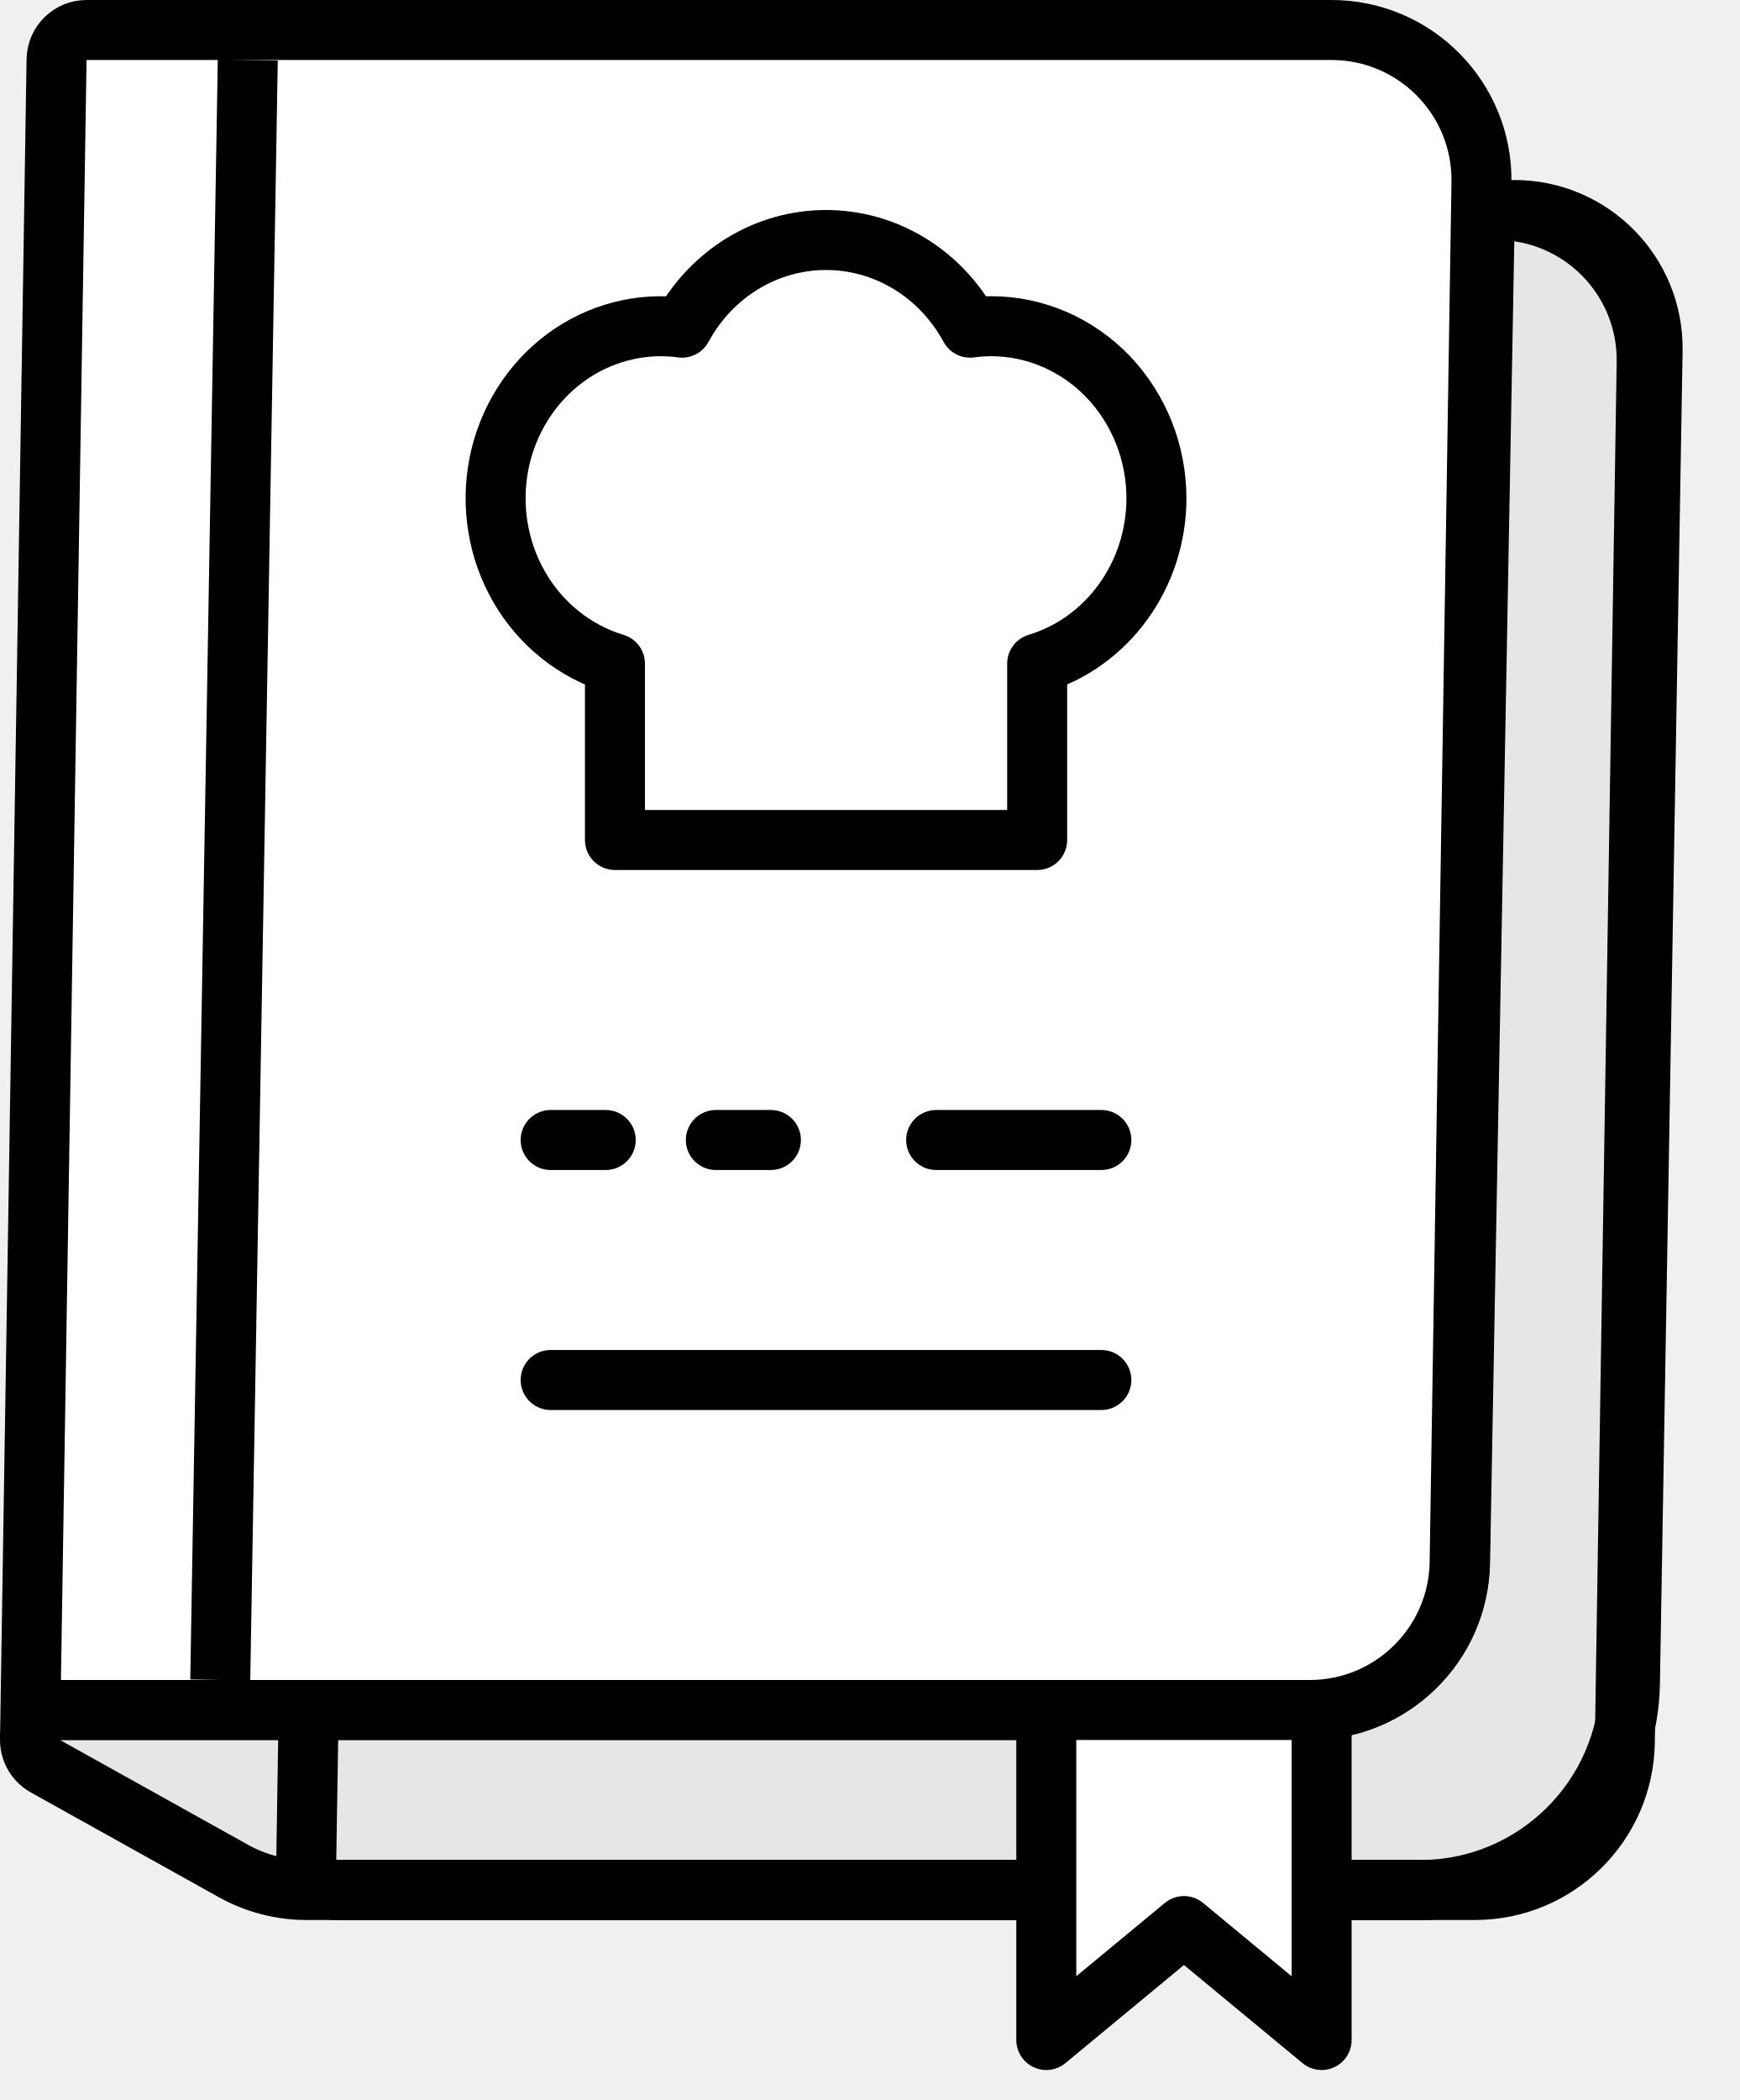
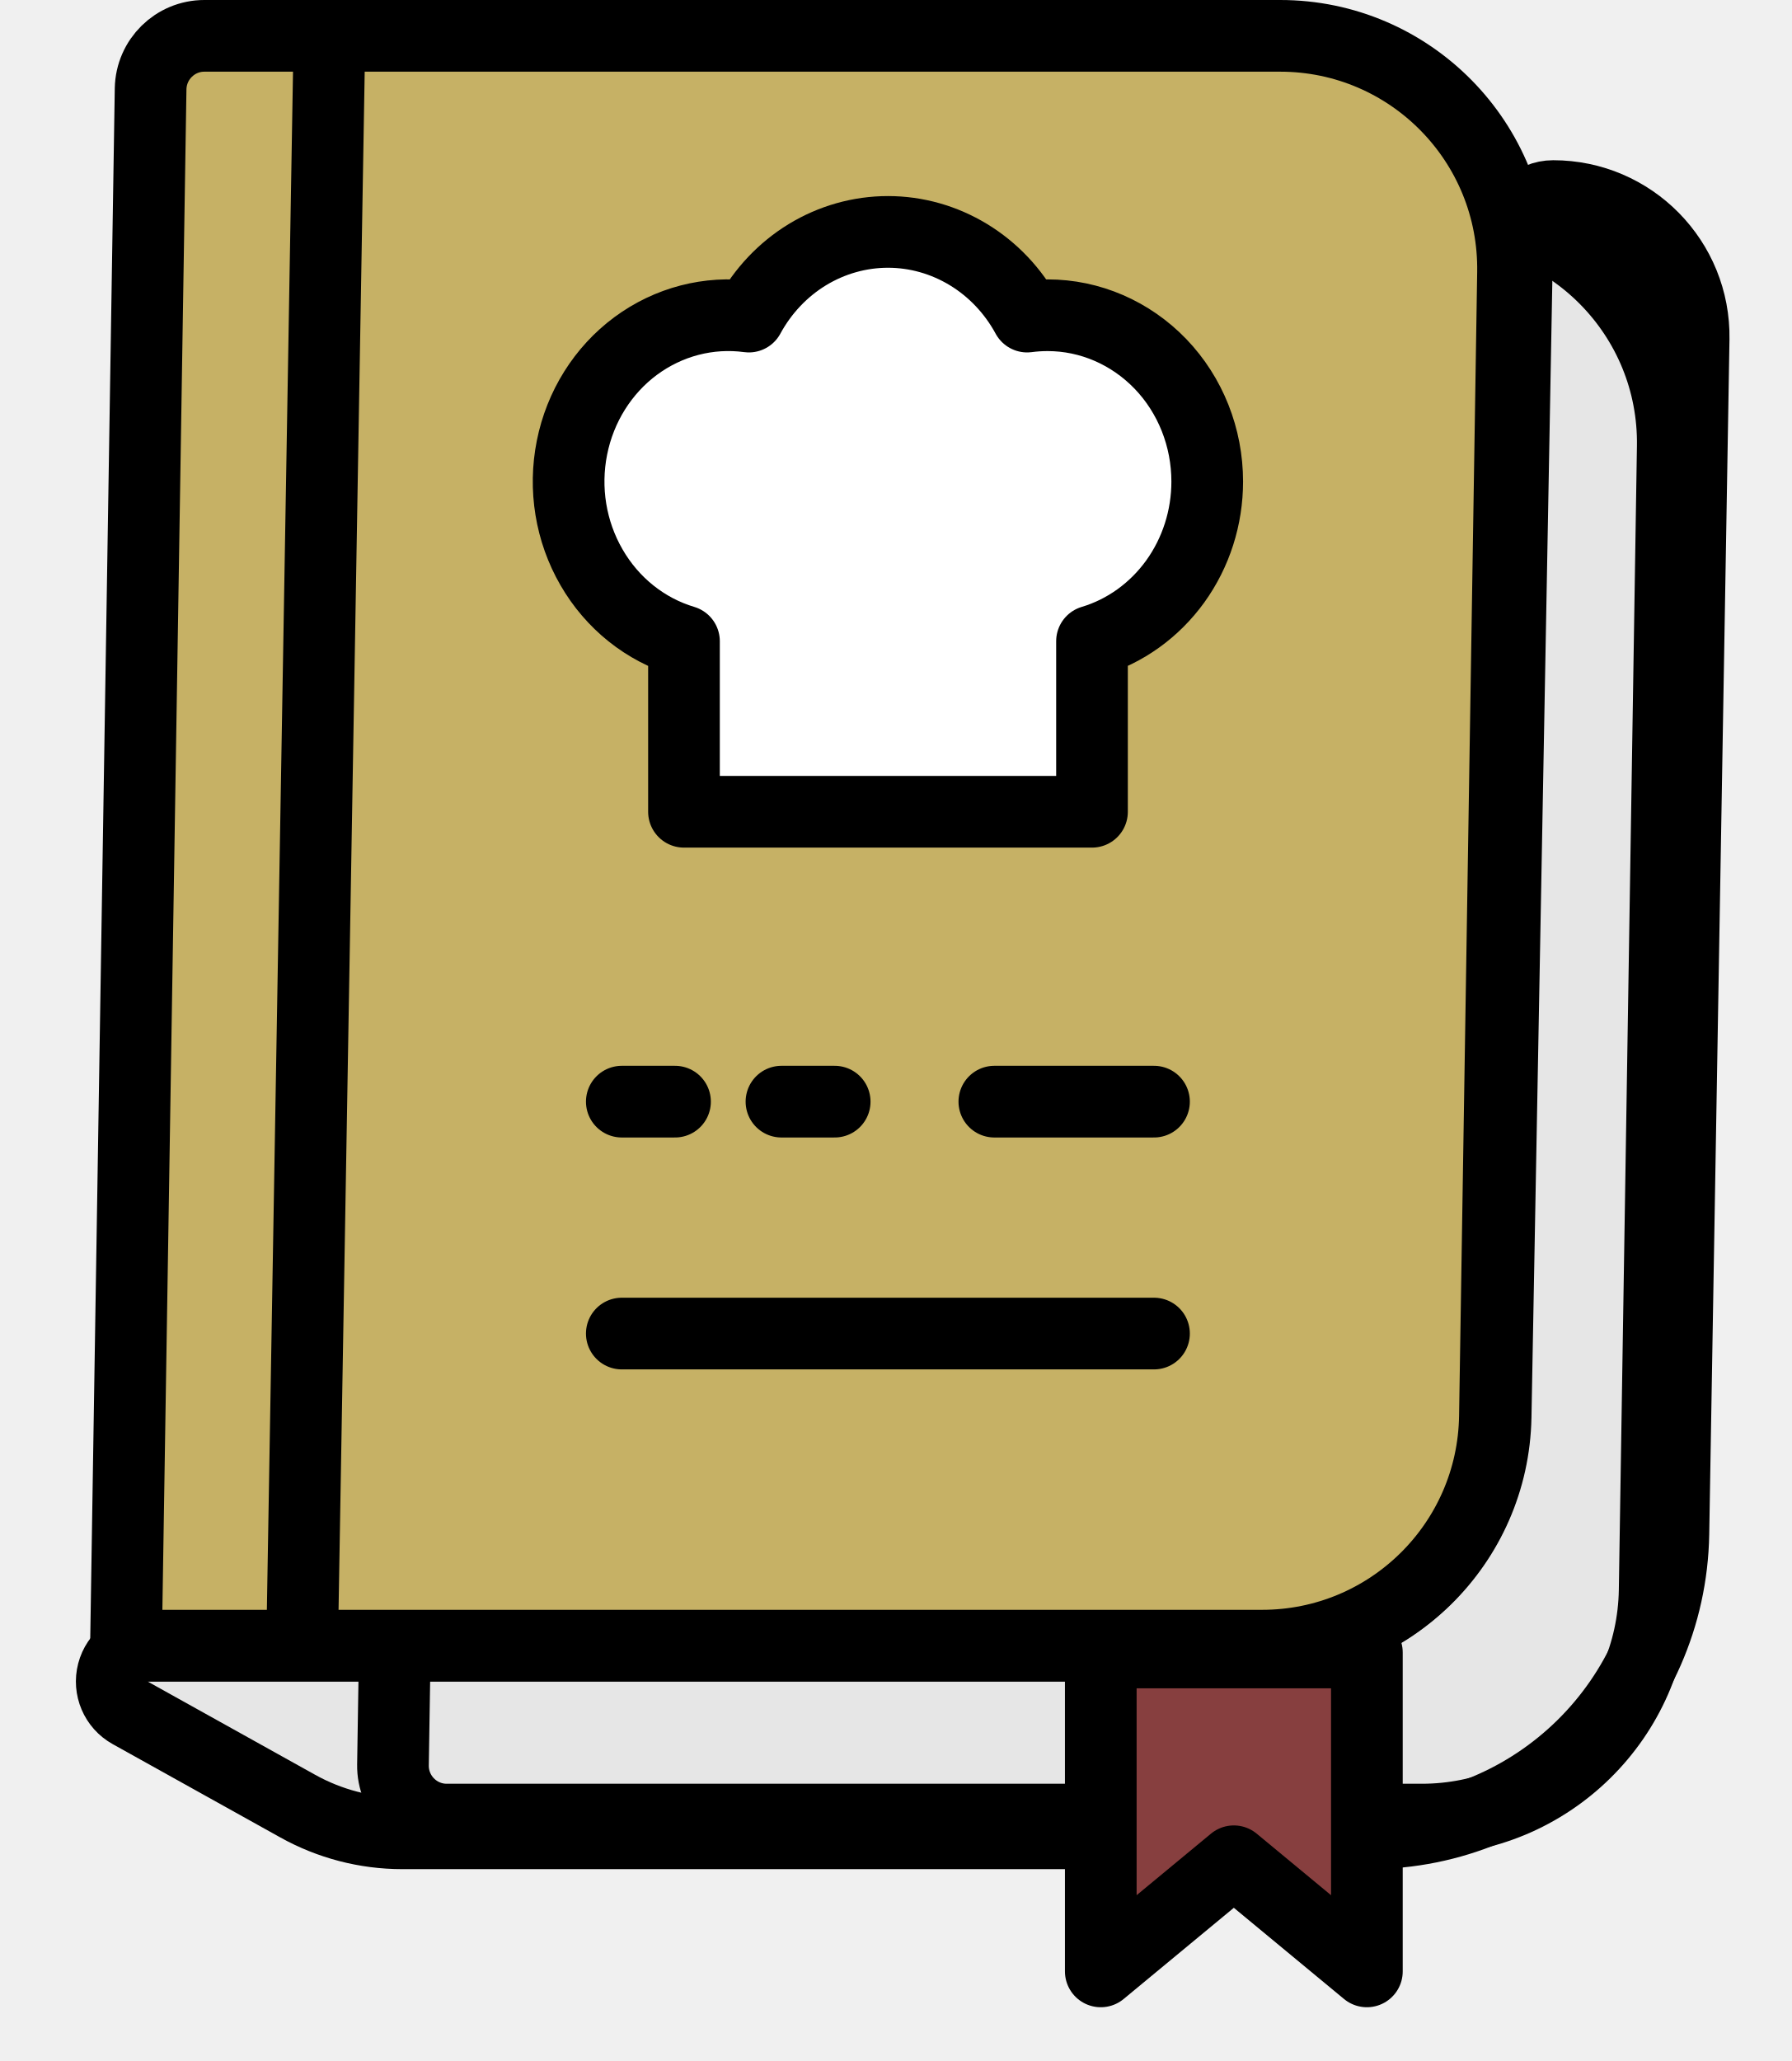
- <svg xmlns="http://www.w3.org/2000/svg" width="29" height="35" viewBox="0 0 29 35" fill="none">
-   <path d="M1 28.5C0.772 28.5 0.573 28.654 0.516 28.874C0.459 29.095 0.558 29.326 0.757 29.437L3.893 31.184C4.265 31.391 4.684 31.5 5.11 31.5H23.674C25.583 31.5 27.14 29.969 27.173 28.059L27.551 5.844C27.573 4.556 26.534 3.5 25.246 3.5C24.973 3.5 24.751 3.718 24.746 3.991L24.341 26.046C24.316 27.409 23.204 28.5 21.841 28.5H1Z" fill="#E6E6E6" stroke="black" stroke-linejoin="round" />
-   <path d="M5.534 3.992C5.538 3.719 5.76 3.5 6.033 3.5H24.952C26.348 3.5 27.474 4.644 27.452 6.04L27.088 29.04C27.066 30.405 25.953 31.5 24.588 31.5H5.606C5.327 31.5 5.102 31.271 5.106 30.992L5.534 3.992Z" stroke="black" />
-   <path d="M0.943 0.992C0.948 0.719 1.17 0.5 1.443 0.5H22.198C23.594 0.5 24.72 1.644 24.698 3.04L24.334 26.04C24.312 27.405 23.199 28.5 21.834 28.5H0.508L0.943 0.992Z" fill="white" stroke="black" />
-   <path d="M4.131 1L3.672 28" stroke="black" stroke-linejoin="round" />
-   <path d="M22.033 34V28.5H17.443V34L19.738 32.101L22.033 34Z" fill="white" stroke="black" stroke-linejoin="round" />
-   <path d="M9.18 23L18.361 23" stroke="black" stroke-linecap="round" />
-   <path d="M9.18 19H10.098" stroke="black" stroke-linecap="round" />
-   <path d="M12.852 19H11.934" stroke="black" stroke-linecap="round" />
-   <path d="M15.607 19H18.361" stroke="black" stroke-linecap="round" />
-   <path d="M19.279 8.305C19.279 7.545 18.988 6.815 18.472 6.277C17.956 5.74 17.255 5.437 16.525 5.437C16.407 5.437 16.288 5.445 16.171 5.461C15.931 5.018 15.583 4.649 15.161 4.392C14.739 4.135 14.26 4 13.771 4C13.283 4 12.803 4.135 12.381 4.392C11.96 4.649 11.611 5.018 11.371 5.461C10.683 5.368 9.986 5.549 9.42 5.968C8.855 6.387 8.462 7.013 8.32 7.72C8.179 8.428 8.299 9.165 8.657 9.785C9.015 10.404 9.585 10.859 10.252 11.06V14H17.291V11.06C17.864 10.887 18.368 10.525 18.726 10.028C19.085 9.531 19.279 8.927 19.279 8.305Z" fill="white" stroke="black" stroke-miterlimit="10" stroke-linejoin="round" />
+ <svg xmlns="http://www.w3.org/2000/svg" width="20" height="23" viewBox="0 0 20 23" fill="none">
+   <path d="M1.647 18.365C1.465 18.365 1.306 18.488 1.26 18.664C1.214 18.84 1.293 19.026 1.452 19.114L3.322 20.155C3.679 20.354 4.081 20.459 4.49 20.459H15.277C17.132 20.459 18.645 18.972 18.677 17.117L18.903 3.783C18.918 2.907 18.212 2.188 17.335 2.188C17.117 2.188 16.94 2.363 16.936 2.581L16.693 15.812C16.667 17.23 15.51 18.365 14.093 18.365H1.647Z" fill="#E6E6E6" stroke="black" stroke-width="0.8" stroke-linejoin="round" />
+   <path d="M5.252 2.341H16.07C17.522 2.341 18.693 3.53 18.67 4.982L18.468 17.747C18.445 19.167 17.288 20.306 15.868 20.306H4.986C4.651 20.306 4.381 20.031 4.386 19.696L4.652 2.932C4.657 2.604 4.924 2.341 5.252 2.341Z" stroke="black" stroke-width="0.8" />
+   <path d="M2.281 0.4H14.288C15.74 0.4 16.91 1.589 16.887 3.041L16.685 15.806C16.663 17.226 15.506 18.365 14.086 18.365H1.406L1.681 0.991C1.687 0.663 1.954 0.4 2.281 0.4Z" fill="#C6B165" stroke="black" stroke-width="0.8" />
+   <path d="M3.673 0.647L3.376 18.118" stroke="black" stroke-width="0.8" stroke-linejoin="round" />
+   <path d="M15.256 22V18.441H12.286V22L13.771 20.771L15.256 22Z" fill="#873F3F" stroke="black" stroke-width="0.8" stroke-linejoin="round" />
+   <path d="M6.94 14.882L12.88 14.882" stroke="black" stroke-width="0.8" stroke-linecap="round" />
+   <path d="M6.94 12.294H7.534" stroke="black" stroke-width="0.8" stroke-linecap="round" />
+   <path d="M9.316 12.294H8.722" stroke="black" stroke-width="0.8" stroke-linecap="round" />
+   <path d="M11.098 12.294H12.88" stroke="black" stroke-width="0.8" stroke-linecap="round" />
+   <path d="M13.474 5.374C13.474 4.882 13.287 4.41 12.953 4.062C12.618 3.714 12.165 3.518 11.693 3.518C11.616 3.518 11.54 3.523 11.464 3.533C11.309 3.247 11.083 3.008 10.81 2.842C10.537 2.676 10.227 2.588 9.911 2.588C9.595 2.588 9.284 2.676 9.011 2.842C8.739 3.008 8.513 3.247 8.358 3.533C7.912 3.473 7.462 3.59 7.095 3.861C6.729 4.132 6.475 4.538 6.384 4.995C6.292 5.453 6.37 5.93 6.602 6.331C6.833 6.732 7.202 7.027 7.634 7.156V9.059H12.188V7.156C12.559 7.045 12.885 6.81 13.117 6.489C13.349 6.167 13.474 5.776 13.474 5.374V5.374Z" fill="white" stroke="black" stroke-width="0.8" stroke-miterlimit="10" stroke-linejoin="round" />
</svg>
